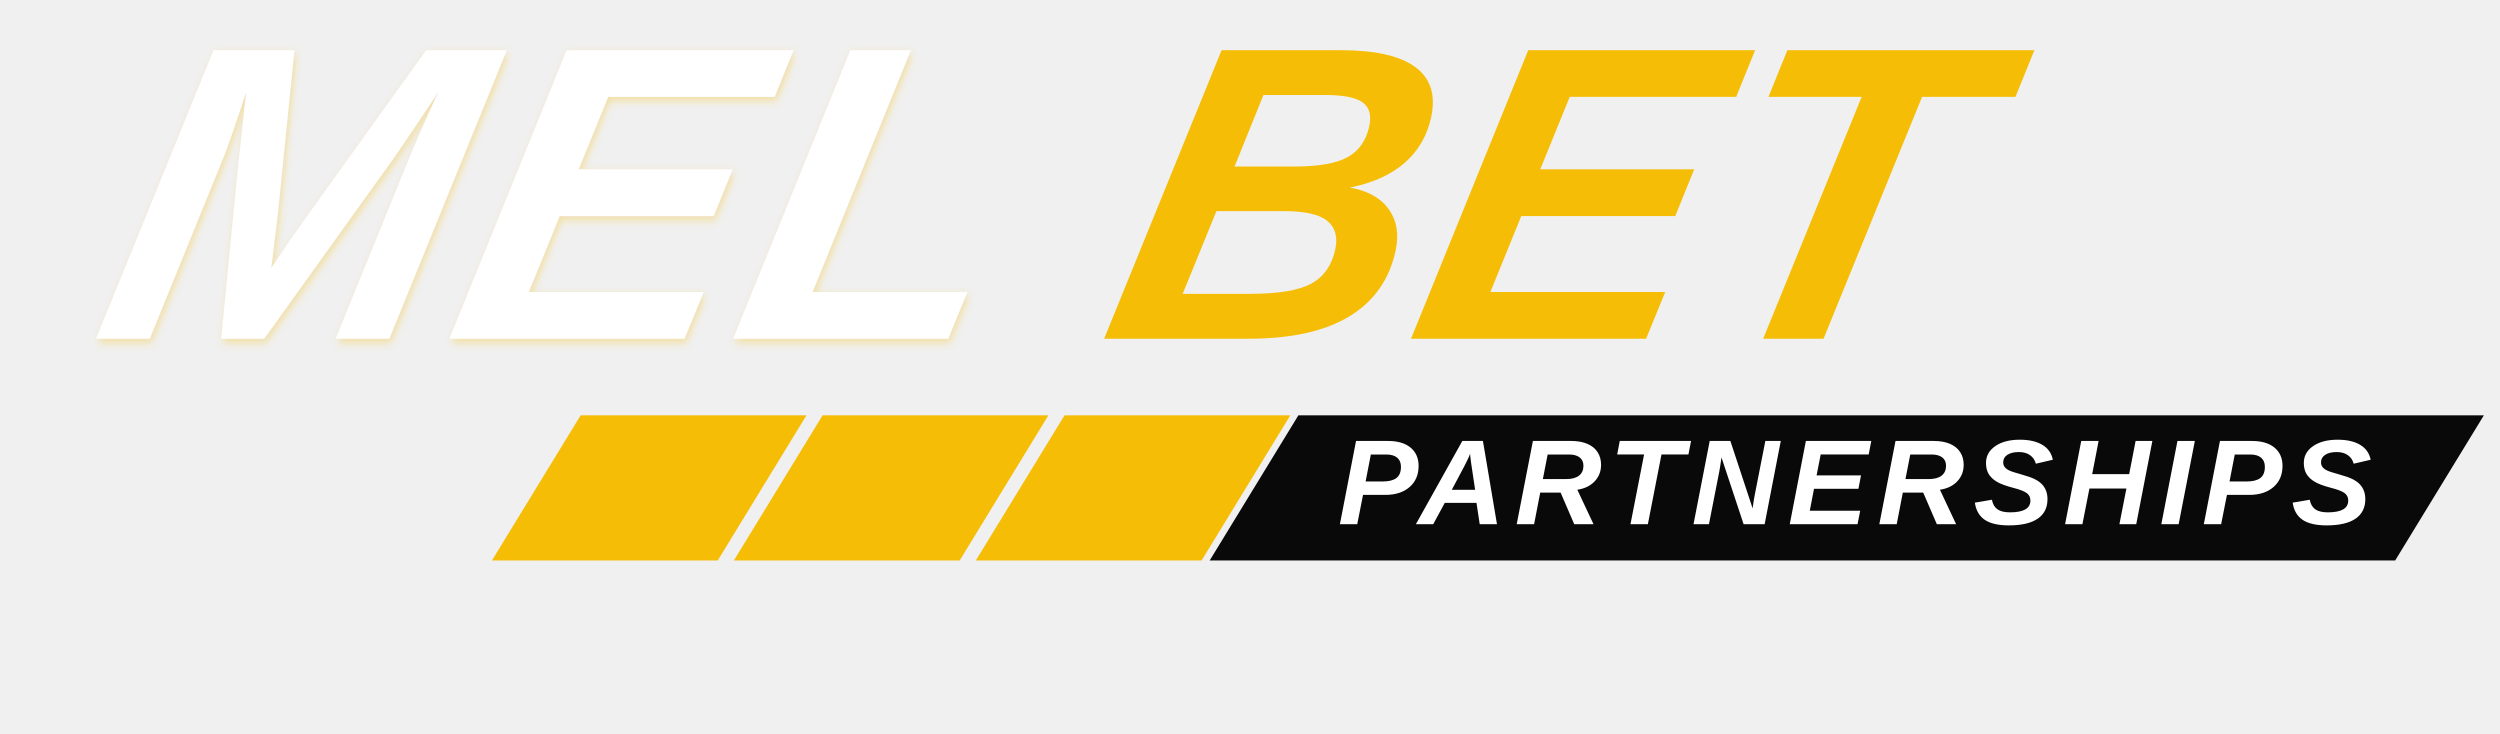
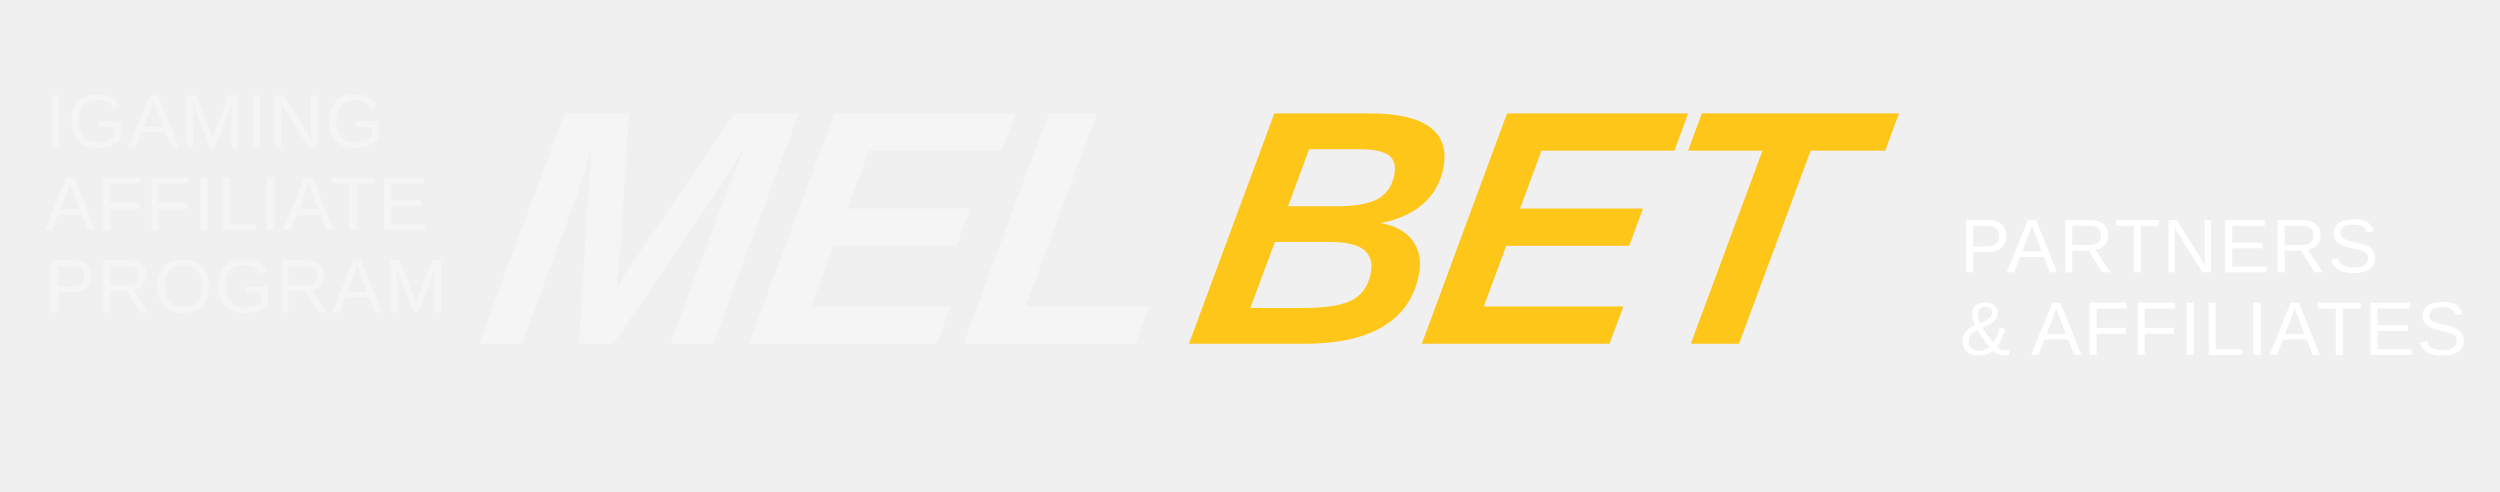
- <svg xmlns="http://www.w3.org/2000/svg" width="620" height="182" viewBox="0 0 620 182" role="img" aria-label="MelBet Partnerships">
-   <rect width="620" height="182" fill="none" />
-   <defs>
-     <filter id="mel-shadow" x="-20%" y="-20%" width="140%" height="140%">
-       <feDropShadow dx="0.6" dy="0.9" stdDeviation="1.2" flood-color="#f6bd06" flood-opacity="0.35" />
-     </filter>
-   </defs>
-   <g transform="translate(22,84) skewX(-12)">
-     <text x="0" y="0" fill="#ffffff" filter="url(#mel-shadow)" font-family="Arial Black, Arial, sans-serif" font-size="104" font-style="italic" font-weight="900" letter-spacing="1">MEL</text>
-     <text x="250" y="0" fill="#f6bd06" font-family="Arial Black, Arial, sans-serif" font-size="104" font-style="italic" font-weight="900" letter-spacing="1">BET</text>
-   </g>
-   <g transform="translate(122,103)">
-     <polygon points="0,36 22,0 78,0 56,36" fill="#f6bd06" />
-     <polygon points="60,36 82,0 138,0 116,36" fill="#f6bd06" />
-     <polygon points="120,36 142,0 198,0 176,36" fill="#f6bd06" />
-   </g>
-   <g transform="translate(300,103)">
-     <polygon points="0,36 22,0 316,0 294,36" fill="#090909" />
-     <text x="160" y="27" fill="#ffffff" text-anchor="middle" font-family="Arial Black, Arial, sans-serif" font-size="30" font-style="italic" font-weight="900" letter-spacing="2.2">PARTNERSHIPS</text>
+ <svg xmlns="http://www.w3.org/2000/svg" width="1120" height="220" viewBox="0 0 1120 220" role="img" aria-label="MelBet Partners and Affiliates">
+   <rect width="1120" height="220" fill="none" />
+   <g font-family="Arial Black, Arial, sans-serif">
+     <g fill="#f5f5f5" font-family="Arial, Helvetica, sans-serif" font-size="34" letter-spacing="0.8">
+       <text x="20" y="66">IGAMING</text>
+       <text x="20" y="103">AFFILIATE</text>
+       <text x="20" y="140">PROGRAM</text>
+     </g>
+     <g transform="translate(212,154) skewX(-10)">
+       <text x="0" y="0" fill="#f5f5f5" font-size="150" font-style="italic" font-weight="900" letter-spacing="-4">MEL</text>
+       <text x="318" y="0" fill="#ffc61a" font-size="150" font-style="italic" font-weight="900" letter-spacing="-4">BET</text>
+     </g>
+     <g fill="#ffffff" font-family="Arial, Helvetica, sans-serif" font-size="34" letter-spacing="0.8">
+       <text x="878" y="122">PARTNERS</text>
+       <text x="878" y="159">&amp; AFFILIATES</text>
+     </g>
  </g>
</svg>
